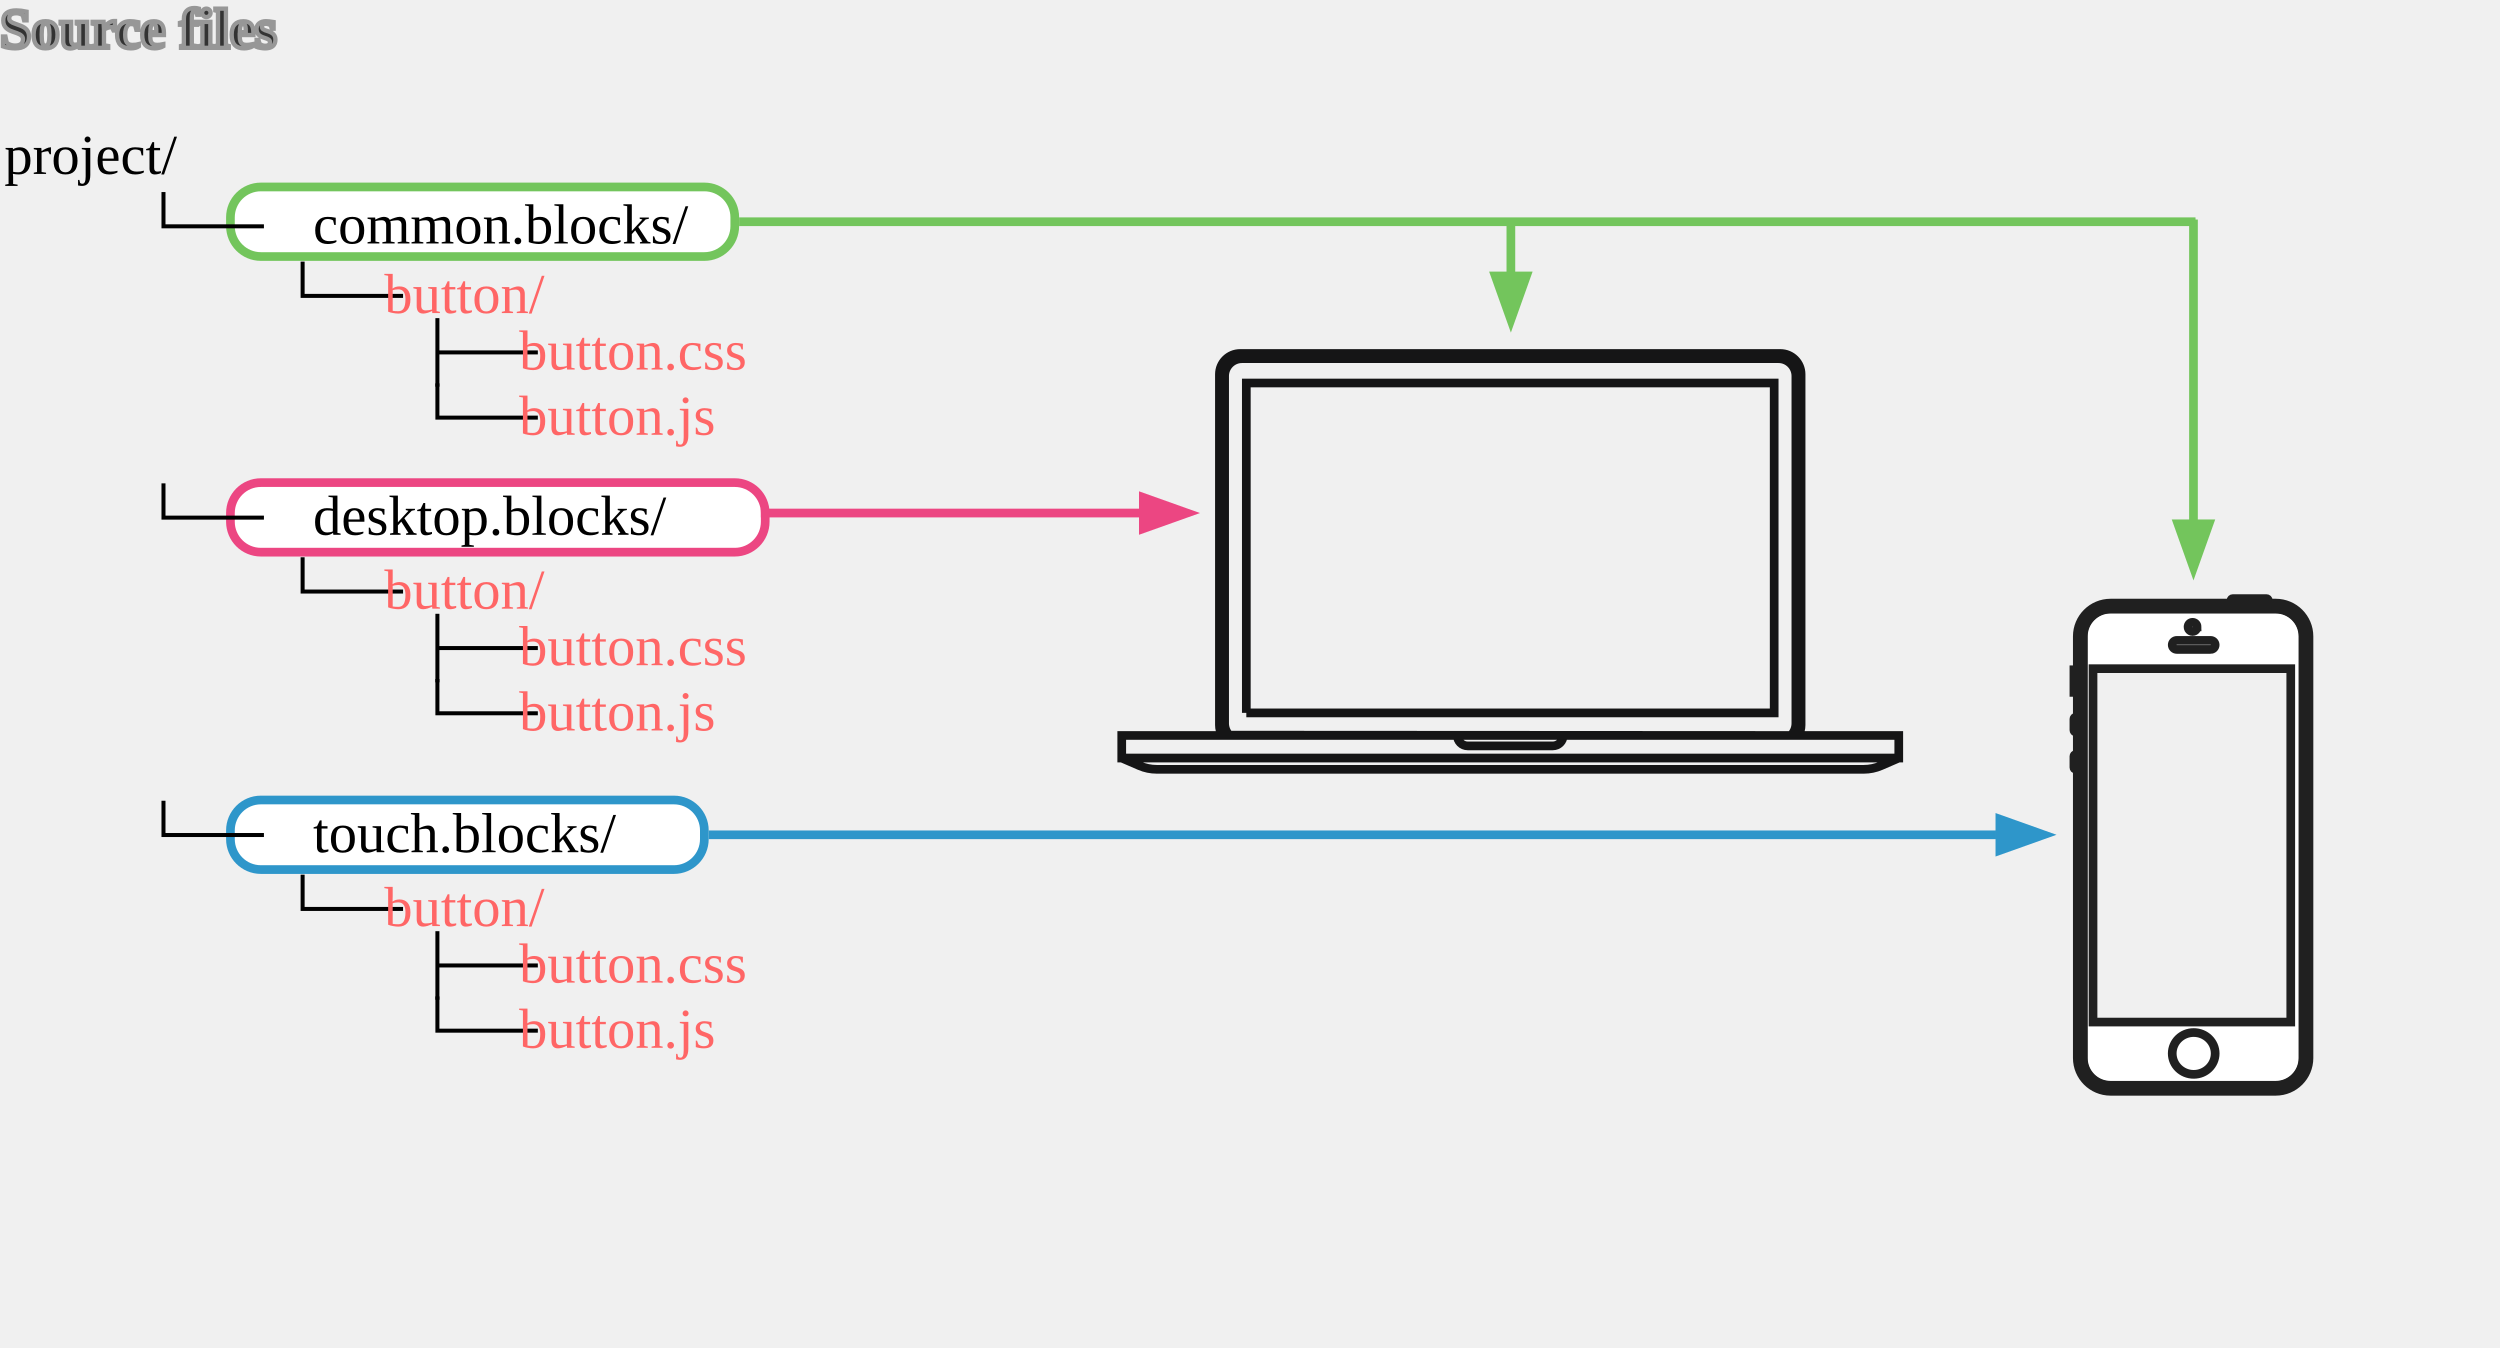
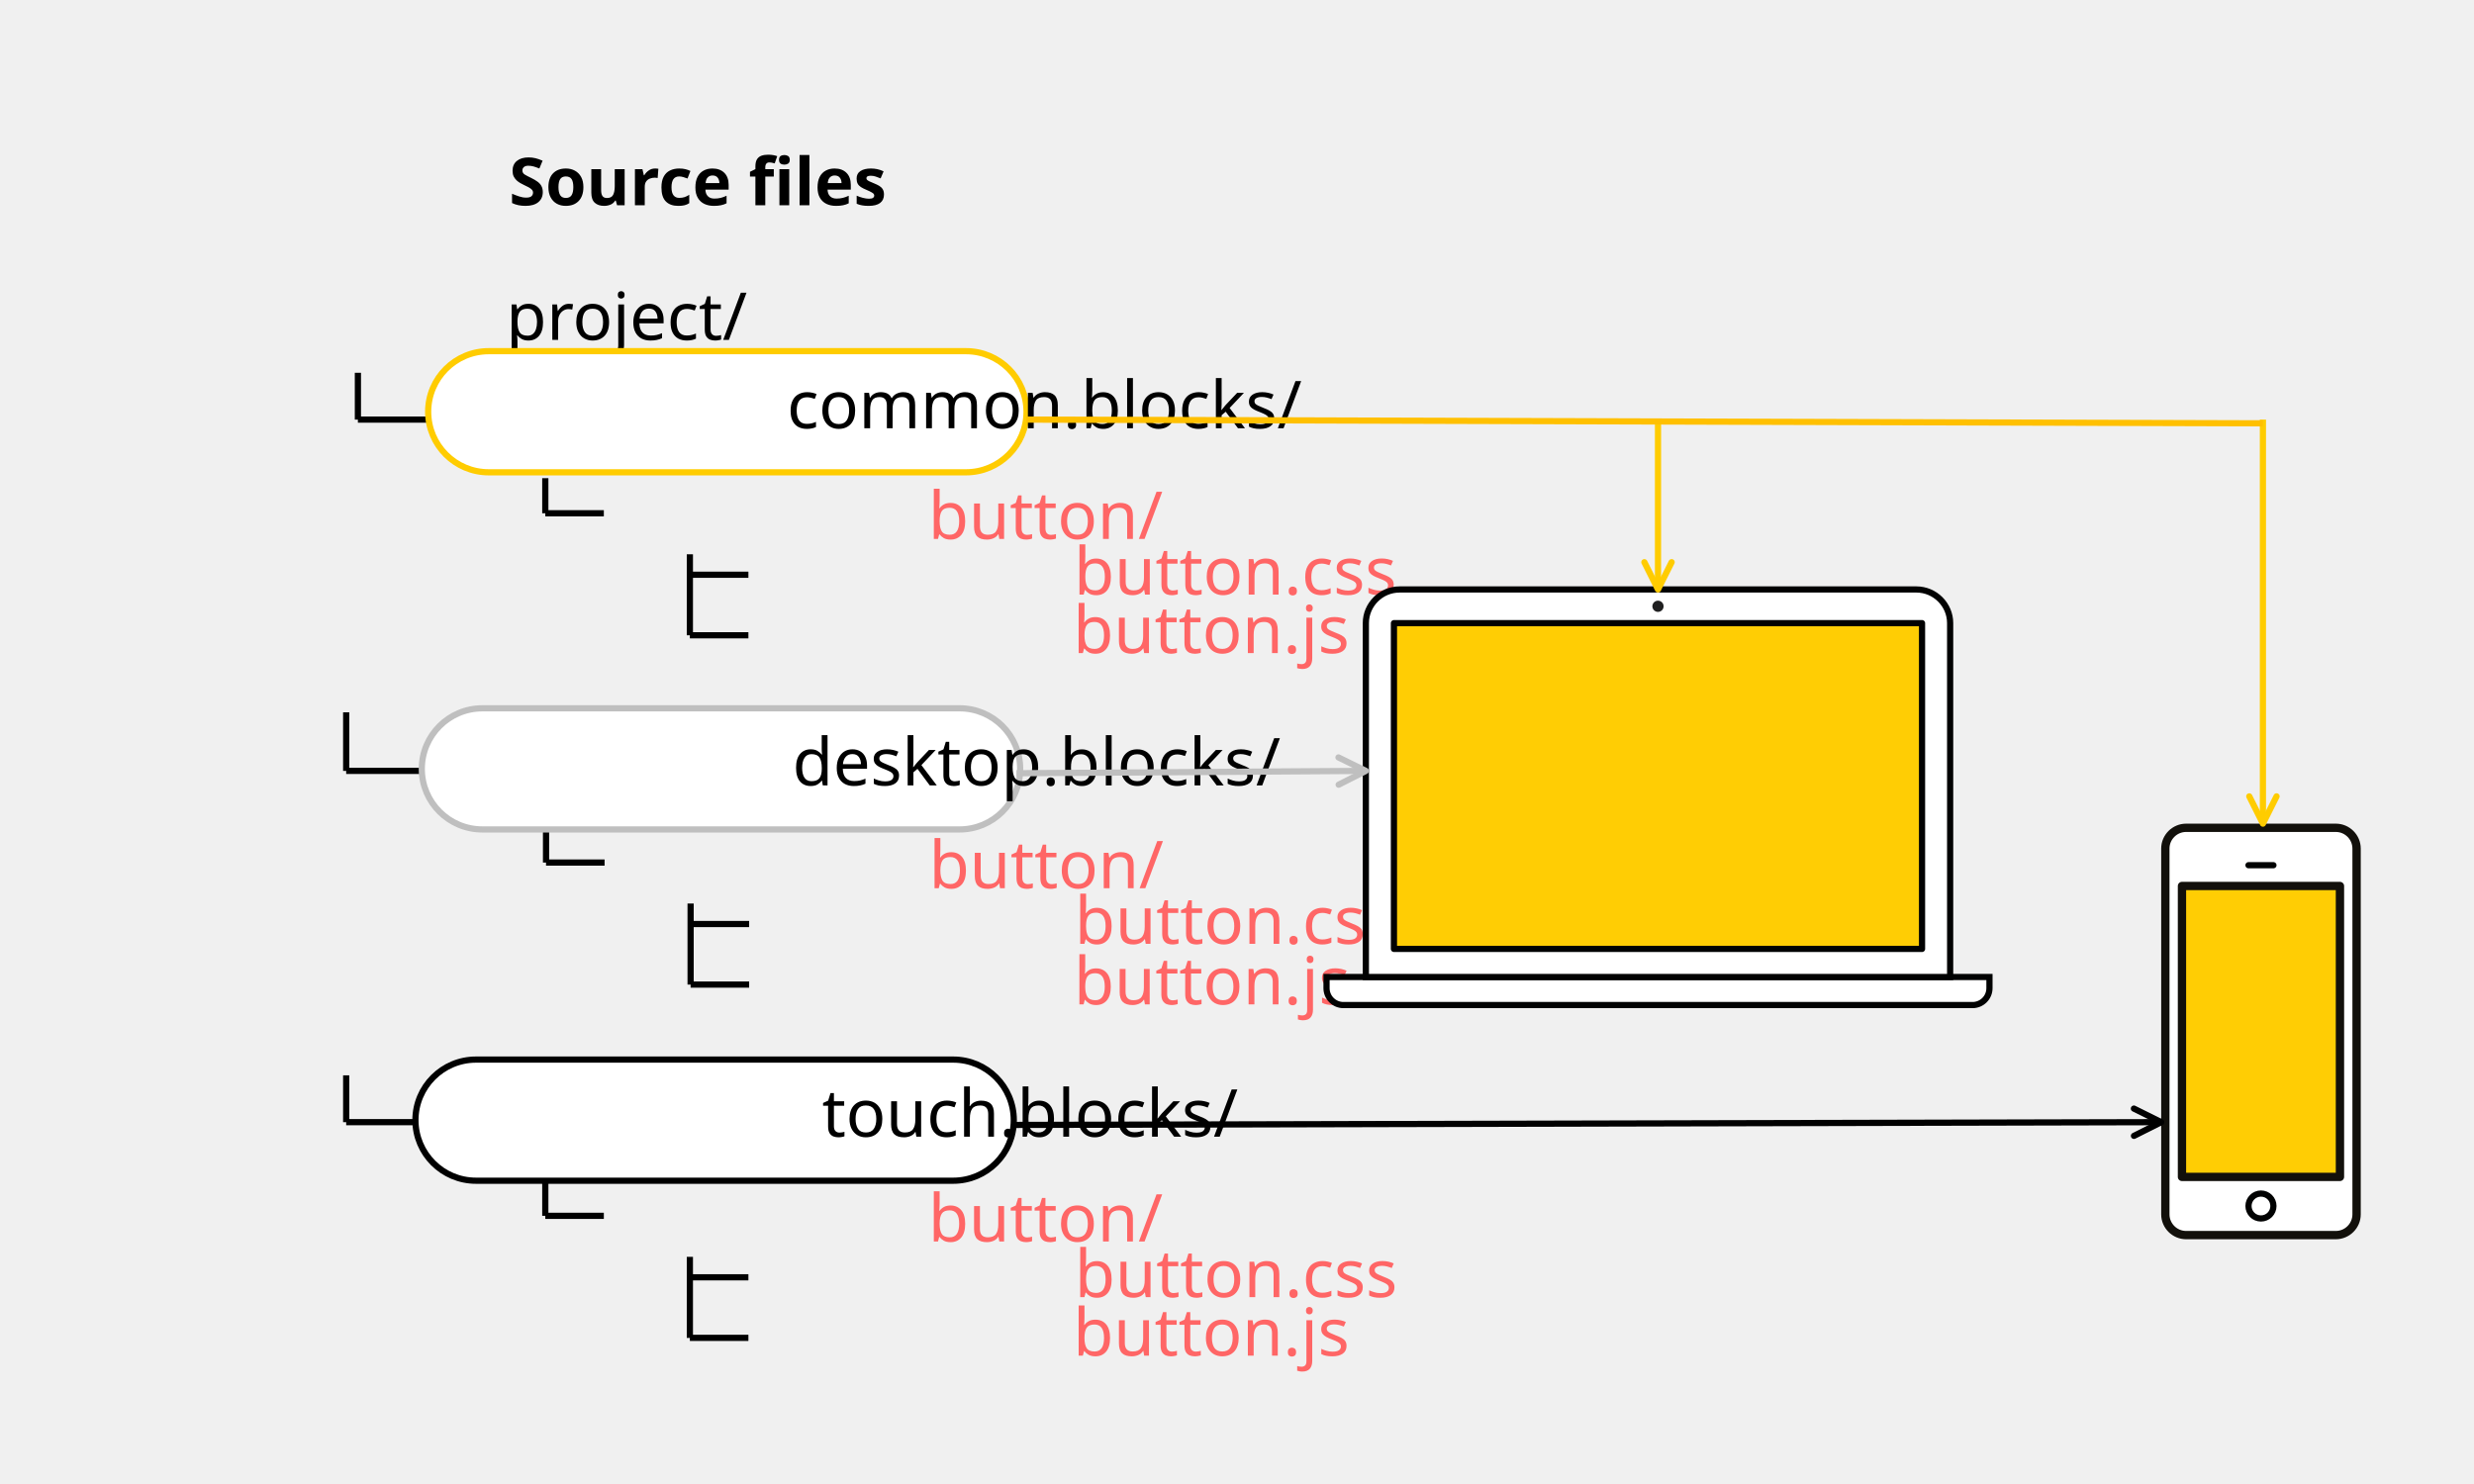
- <svg xmlns="http://www.w3.org/2000/svg" xmlns:xlink="http://www.w3.org/1999/xlink" width="575" height="310" viewBox="0 0 575 310">
-   <defs>
-     <rect id="a" width="111" height="18" rx="8" />
-     <rect id="c" width="125" height="18" rx="8" />
-     <rect id="e" width="118" height="18" rx="8" />
+ <svg xmlns="http://www.w3.org/2000/svg" xmlns:ns1="http://schemas.microsoft.com/visio/2003/SVGExtensions/" xmlns:xlink="http://www.w3.org/1999/xlink" width="8.316in" height="4.987in" viewBox="0 0 598.716 359.063" xml:space="preserve" color-interpolation-filters="sRGB" class="st29">
+   <ns1:documentProperties ns1:langID="1049" ns1:metric="true" ns1:viewMarkup="false">
+     <ns1:userDefs>
+       <ns1:ud ns1:nameU="msvNoAutoConnect" ns1:val="VT0(0):26" />
+       <ns1:ud ns1:nameU="msvConvertTheme" />
+       <ns1:ud ns1:nameU="DocShowPicture" ns1:prompt="" ns1:val="VT0(1):26" />
+       <ns1:ud ns1:nameU="visTLShowProps" ns1:prompt="" ns1:val="VT0(0):26" />
+     </ns1:userDefs>
+   </ns1:documentProperties>
+   <style type="text/css">
+ 	
+ 		.st1 {fill:#ffcc00;stroke:none;stroke-linecap:round;stroke-linejoin:round;stroke-width:0.72}
+ 		.st2 {fill:none;marker-end:url(#mrkr13-6);stroke:none;stroke-linecap:butt;stroke-width:1.5}
+ 		.st3 {fill:#ffcc00;fill-opacity:1;stroke:#ffcc00;stroke-opacity:1;stroke-width:0.373}
+ 		.st4 {fill:#000000;font-family:Yandex Sans Text Light;font-size:1.333em;font-weight:bold}
+ 		.st5 {stroke:#000000;stroke-linecap:butt;stroke-width:1.5}
+ 		.st6 {fill:#ff6666;font-family:Yandex Sans Text Light;font-size:1.333em}
+ 		.st7 {fill:#000000;font-family:Yandex Sans Text Light;font-size:1.333em}
+ 		.st8 {fill:#ffffff;marker-end:url(#mrkr13-136);stroke:#bfbfbf;stroke-linecap:butt;stroke-width:1.5}
+ 		.st9 {fill:#bfbfbf;fill-opacity:1;stroke:#bfbfbf;stroke-opacity:1;stroke-width:0.373}
+ 		.st10 {fill:#ffffff;marker-end:url(#mrkr13-6);stroke:#ffcc00;stroke-linecap:butt;stroke-width:1.5}
+ 		.st11 {fill:#ffffff;marker-end:url(#mrkr13-145);stroke:#000000;stroke-linecap:butt;stroke-width:1.5}
+ 		.st12 {fill:#000000;fill-opacity:1;stroke:#000000;stroke-opacity:1;stroke-width:0.373}
+ 		.st13 {fill:#ffffff;stroke:#010202;stroke-linecap:butt;stroke-width:1.5}
+ 		.st14 {fill:#202021;stroke:none;stroke-linecap:butt;stroke-width:1.5}
+ 		.st15 {fill:#ffcc09;stroke:#010202;stroke-linecap:butt;stroke-width:1.5}
+ 		.st16 {fill:none}
+ 		.st17 {stroke:#010202;stroke-linecap:round;stroke-linejoin:round;stroke-width:1.5}
+ 		.st18 {fill:#ffcd04;stroke:#010202;stroke-linecap:round;stroke-linejoin:round;stroke-width:1.5}
+ 		.st19 {fill:#ffffff;stroke:none;stroke-linecap:butt;stroke-width:1.5}
+ 		.st20 {fill:#12100b;stroke:none;stroke-linecap:butt;stroke-width:1.5}
+ 		.st21 {fill:#ffcd04;stroke:none;stroke-linecap:butt;stroke-width:1.5}
+ 		.st22 {marker-end:url(#mrkr3-198);stroke:#000000;stroke-linecap:butt;stroke-width:1.5}
+ 		.st23 {fill:#000000;fill-opacity:1;stroke:#000000;stroke-opacity:1;stroke-width:0.455}
+ 		.st24 {marker-end:url(#mrkr3-205);stroke:#bfbfbf;stroke-linecap:butt;stroke-width:1.5}
+ 		.st25 {fill:#bfbfbf;fill-opacity:1;stroke:#bfbfbf;stroke-opacity:1;stroke-width:0.455}
+ 		.st26 {marker-end:url(#mrkr3-212);stroke:#ffcc00;stroke-linecap:butt;stroke-width:1.5}
+ 		.st27 {fill:#ffcc00;fill-opacity:1;stroke:#ffcc00;stroke-opacity:1;stroke-width:0.455}
+ 		.st28 {stroke:#ffc000;stroke-linecap:butt;stroke-width:1.5}
+ 		.st29 {fill:none;fill-rule:evenodd;font-size:12px;overflow:visible;stroke-linecap:square;stroke-miterlimit:3}
+ 	
+ 	</style>
+   <defs id="Patterns_And_Gradients">
+     <linearGradient id="grad0-11" x1="0" y1="0" x2="1" y2="0" gradientTransform="rotate(270 0.5 0.5)">
+       <stop offset="0" stop-color="#f2f2f2" stop-opacity="1" />
+       <stop offset="1" stop-color="#ffffff" stop-opacity="1" />
+     </linearGradient>
+     <linearGradient id="grad0-222" x1="0" y1="0" x2="1" y2="0" gradientTransform="rotate(270 0.5 0.5)">
+       <stop offset="0" stop-color="#ffce3c" stop-opacity="1" />
+       <stop offset="1" stop-color="#ffc000" stop-opacity="1" />
+     </linearGradient>
  </defs>
-   <g fill="none" fill-rule="evenodd">
-     <path d="M481.395 235.076h45.48V153.79h-45.48v81.286zm42.09-95.062h-38.126c-3.468 0-6.28 2.808-6.28 6.266v97.154c0 3.458 2.812 6.266 6.28 6.266h38.126c3.468 0 6.279-2.808 6.279-6.266V146.28c0-3.458-2.811-6.266-6.28-6.266h.001z" fill="#FFF" />
-     <path d="M481.395 235.076h45.48V153.79h-45.48v81.286zm42.09-95.062h-38.126c-3.468 0-6.28 2.808-6.28 6.266v97.154c0 3.458 2.812 6.266 6.28 6.266h38.126c3.468 0 6.279-2.808 6.279-6.266V146.28c0-3.458-2.811-6.266-6.28-6.266h.001z" stroke="#202020" stroke-width="2" />
-     <path d="M477.78 168.345h-.416c-.201 0-.364-.179-.364-.4v-2.579c0-.22.163-.4.364-.4h.416v3.38" fill="#FFF" />
-     <path d="M477.78 168.345h-.416c-.201 0-.364-.179-.364-.4v-2.579c0-.22.163-.4.364-.4h.416v3.38-.001z" stroke="#202020" stroke-width="2" />
-     <path d="M477.78 176.922h-.416c-.201 0-.364-.178-.364-.4v-2.579c0-.22.163-.4.364-.4h.416v3.38" fill="#FFF" />
-     <path d="M477.78 176.922h-.416c-.201 0-.364-.178-.364-.4v-2.579c0-.22.163-.4.364-.4h.416v3.38-.001z" stroke="#202020" stroke-width="2" />
-     <path fill="#FFF" d="M477 159.248h.78v-5.198H477z" />
-     <path stroke="#202020" stroke-width="2" d="M477 159.248h.78v-5.198H477z" />
-     <path d="M521.29 137.675h-7.744a.41.41 0 0 0-.417.404v.635h8.577v-.635a.41.41 0 0 0-.417-.404" fill="#FFF" />
-     <path d="M521.29 137.675h-7.744a.41.41 0 0 0-.417.404v.635h8.577v-.635a.41.41 0 0 0-.417-.404h.001z" stroke="#202020" stroke-width="2" />
-     <path d="M529.672 243.353c0 3.457-2.8 6.259-6.256 6.259h-37.989a6.257 6.257 0 0 1-6.256-6.259v-96.992c0-3.457 2.8-6.259 6.256-6.259h37.99a6.257 6.257 0 0 1 6.255 6.259v96.992zm-6.256-104.639h-37.989a7.648 7.648 0 0 0-7.647 7.647v96.992a7.649 7.649 0 0 0 7.647 7.647h37.99a7.648 7.648 0 0 0 7.646-7.647v-96.992a7.648 7.648 0 0 0-7.647-7.647z" fill="#FFF" />
-     <path d="M529.672 243.353c0 3.457-2.8 6.259-6.256 6.259h-37.989a6.257 6.257 0 0 1-6.256-6.259v-96.992c0-3.457 2.8-6.259 6.256-6.259h37.99a6.257 6.257 0 0 1 6.255 6.259v96.992zm-6.256-104.639h-37.989a7.648 7.648 0 0 0-7.647 7.647v96.992a7.649 7.649 0 0 0 7.647 7.647h37.99a7.648 7.648 0 0 0 7.646-7.647v-96.992a7.648 7.648 0 0 0-7.647-7.647zm-23.803 103.579c0-2.656 2.21-4.809 4.939-4.809 2.727 0 4.938 2.153 4.938 4.809s-2.21 4.808-4.938 4.808c-2.728 0-4.939-2.152-4.939-4.808z" stroke="#202020" stroke-width="2" />
-     <path d="M508.432 149.37h-7.76a1.049 1.049 0 0 1-1.059-1.039c0-.574.474-1.04 1.058-1.04h7.761a1.05 1.05 0 0 1 1.058 1.04 1.05 1.05 0 0 1-1.058 1.04" fill="#FFF" />
-     <path d="M508.432 149.37h-7.76a1.049 1.049 0 0 1-1.059-1.039c0-.574.474-1.04 1.058-1.04h7.761a1.05 1.05 0 0 1 1.058 1.04 1.05 1.05 0 0 1-1.058 1.04v-.001z" stroke="#202020" stroke-width="2" />
-     <path d="M505.331 144.173a1.04 1.04 0 1 1-2.079 0 1.04 1.04 0 0 1 2.08 0" fill="#FFF" />
-     <path d="M505.331 144.173a1.04 1.04 0 1 1-2.079 0 1.04 1.04 0 0 1 2.08 0h-.001z" stroke="#202020" stroke-width="2" />
-     <path d="M359.538 169.159a2.397 2.397 0 0 1-2.396 2.396h-19.569a2.396 2.396 0 0 1-2.396-2.396h24.361zM258 174.35h178.715v-5.192H258v5.192zm178.715 0l-4.09 1.772a9.986 9.986 0 0 1-3.97.823H266.06a9.984 9.984 0 0 1-3.97-.823l-4.09-1.771h178.715v-.001zm-155.61-5.192a4.77 4.77 0 0 1-.64-2.396V86.09a4.792 4.792 0 0 1 4.792-4.792h124.201a4.792 4.792 0 0 1 4.793 4.792v80.672c0 .873-.234 1.691-.642 2.397H281.106l-.001-.001zm1.626-.077a3.98 3.98 0 0 1-1.069-2.719V86.49a3.994 3.994 0 0 1 3.994-3.994h123.403a3.994 3.994 0 0 1 3.993 3.994v79.872a3.984 3.984 0 0 1-1.141 2.796l-129.18-.077zm3.923-5.115h121.407V88.087H286.654v75.88-.001z" stroke="#151516" stroke-width="2" />
-     <g transform="translate(52 183)">
-       <mask id="b" fill="#fff">
-         <use xlink:href="#a" />
-       </mask>
-       <g mask="url(#b)" stroke="#2E96CA" stroke-width="4" fill="#FFF">
-         <rect width="111" height="18" rx="8" />
+   <defs id="Markers">
+     <g id="lend13">
+       <path d="M 3 1 L 0 0 L 3 -1 L 3 1 " style="stroke:none" />
+     </g>
+     <marker id="mrkr13-6" class="st3" ns1:arrowType="13" ns1:arrowSize="2" ns1:setback="8.04" refX="-8.04" orient="auto" markerUnits="strokeWidth" overflow="visible">
+       <use xlink:href="#lend13" transform="scale(-2.68,-2.68) " />
+     </marker>
+     <marker id="mrkr13-136" class="st9" ns1:arrowType="13" ns1:arrowSize="2" ns1:setback="8.04" refX="-8.04" orient="auto" markerUnits="strokeWidth" overflow="visible">
+       <use xlink:href="#lend13" transform="scale(-2.68,-2.68) " />
+     </marker>
+     <marker id="mrkr13-145" class="st12" ns1:arrowType="13" ns1:arrowSize="2" ns1:setback="8.04" refX="-8.04" orient="auto" markerUnits="strokeWidth" overflow="visible">
+       <use xlink:href="#lend13" transform="scale(-2.68,-2.68) " />
+     </marker>
+     <g id="lend3">
+       <path d="M 2 1 L 0 0 L 2 -1 " style="stroke-linecap:round;stroke-linejoin:round;fill:none" />
+     </g>
+     <marker id="mrkr3-198" class="st23" ns1:arrowType="3" ns1:arrowSize="1" orient="auto" markerUnits="strokeWidth" overflow="visible">
+       <use xlink:href="#lend3" transform="scale(-2.2,-2.2) " />
+     </marker>
+     <marker id="mrkr3-205" class="st25" ns1:arrowType="3" ns1:arrowSize="1" orient="auto" markerUnits="strokeWidth" overflow="visible">
+       <use xlink:href="#lend3" transform="scale(-2.2,-2.2) " />
+     </marker>
+     <marker id="mrkr3-212" class="st27" ns1:arrowType="3" ns1:arrowSize="1" orient="auto" markerUnits="strokeWidth" overflow="visible">
+       <use xlink:href="#lend3" transform="scale(-2.2,-2.2) " />
+     </marker>
+   </defs>
+   <g ns1:mID="4" ns1:index="2" ns1:groupContext="foregroundPage">
+     <ns1:pageProperties ns1:drawingScale="0.0393701" ns1:pageScale="0.0393701" ns1:drawingUnits="24" ns1:shadowOffsetX="8.50394" ns1:shadowOffsetY="-8.50394" />
+     <ns1:layer ns1:name="Flowchart" ns1:index="0" />
+     <ns1:layer ns1:name="Connector" ns1:index="1" />
+     <ns1:layer ns1:name="Соединительная линия" ns1:index="2" />
+     <g id="shape1-1" ns1:mID="1" ns1:groupContext="shape" transform="translate(156.386,-328.35)">
+       <path d="M0 359.06 L134.31 359.06 L0 359.06 Z" class="st1" />
+     </g>
+     <g id="shape4-3" ns1:mID="4" ns1:groupContext="shape" transform="translate(22.8189,-300.004)">
+       <ns1:textBlock ns1:margins="rect(4,4,4,4)" ns1:tabSpace="42.5197" />
+       <ns1:textRect cx="66.614" cy="344.889" width="133.23" height="28.346" />
+       <rect x="0" y="330.716" width="133.228" height="28.346" class="st2" />
+       <text x="25.49" y="349.69" class="st4" ns1:langID="1033">
+         <ns1:paragraph ns1:horizAlign="1" />
+         <ns1:tabList />Source files</text>
+     </g>
+     <g id="shape5-8" ns1:mID="5" ns1:groupContext="shape" transform="translate(491.015,115.752) rotate(90)">
+       <path d="M0 359.06 L8.5 359.06" class="st5" />
+     </g>
+     <g id="shape7-13" ns1:mID="7" ns1:groupContext="shape" transform="translate(131.953,-234.807)">
+       <path d="M0 359.06 L14.17 359.06" class="st5" />
+     </g>
+     <g id="shape8-17" ns1:mID="8" ns1:groupContext="shape" transform="translate(134.747,-223.468)">
+       <ns1:textBlock ns1:margins="rect(4,4,4,4)" ns1:tabSpace="42.5197" />
+       <ns1:textRect cx="42.52" cy="349.141" width="85.04" height="19.843" />
+       <rect x="0" y="339.22" width="85.039" height="19.843" class="st2" />
+       <text x="15.01" y="353.94" class="st6" ns1:langID="1033">
+         <ns1:paragraph ns1:horizAlign="1" />
+         <ns1:tabList />button/</text>
+     </g>
+     <g id="shape11-21" ns1:mID="11" ns1:groupContext="shape" transform="translate(166.94,-219.925)">
+       <path d="M0 359.06 L14.17 359.06" class="st5" />
+     </g>
+     <g id="shape17-25" ns1:mID="17" ns1:groupContext="shape" transform="translate(33.4488,-271.657)">
+       <ns1:textBlock ns1:margins="rect(4,4,4,4)" ns1:tabSpace="42.5197" />
+       <ns1:textRect cx="42.52" cy="349.141" width="85.04" height="19.843" />
+       <rect x="0" y="339.22" width="85.039" height="19.843" class="st2" />
+       <text x="14.14" y="353.94" class="st7" ns1:langID="1033">
+         <ns1:paragraph ns1:horizAlign="1" />
+         <ns1:tabList />project/</text>
+     </g>
+     <g id="shape18-29" ns1:mID="18" ns1:groupContext="shape" transform="translate(86.5984,-257.484)">
+       <path d="M0 359.06 L19.84 359.06" class="st5" />
+     </g>
+     <g id="shape19-33" ns1:mID="19" ns1:groupContext="shape" transform="translate(445.661,90.2399) rotate(90)">
+       <path d="M0 359.06 L11.34 359.06" class="st5" />
+     </g>
+     <g id="shape43-37" ns1:mID="43" ns1:groupContext="shape" transform="translate(526.003,134.177) rotate(90)">
+       <path d="M0 359.06 L19.62 359.06" class="st5" />
+     </g>
+     <g id="shape44-41" ns1:mID="44" ns1:groupContext="shape" transform="translate(174.472,-200.791)">
+       <ns1:textBlock ns1:margins="rect(4,4,4,4)" ns1:tabSpace="42.5197" />
+       <ns1:textRect cx="42.52" cy="354.102" width="85.04" height="9.921" />
+       <rect x="0" y="349.141" width="85.039" height="9.921" class="st2" />
+       <text x="10.34" y="358.9" class="st6" ns1:langID="1033">
+         <ns1:paragraph ns1:horizAlign="1" />
+         <ns1:tabList />button.js</text>
+     </g>
+     <g id="shape45-45" ns1:mID="45" ns1:groupContext="shape" transform="translate(180.634,-214.964)">
+       <ns1:textBlock ns1:margins="rect(4,4,4,4)" ns1:tabSpace="42.5197" />
+       <ns1:textRect cx="42.52" cy="354.102" width="85.04" height="9.921" />
+       <rect x="0" y="349.141" width="85.039" height="9.921" class="st2" />
+       <text x="4.38" y="358.9" class="st6" ns1:langID="1033">
+         <ns1:paragraph ns1:horizAlign="1" />
+         <ns1:tabList />button.css</text>
+     </g>
+     <g id="shape48-49" ns1:mID="48" ns1:groupContext="shape" transform="translate(166.94,-205.267)">
+       <path d="M0 359.06 L14.17 359.06" class="st5" />
+     </g>
+     <g id="shape49-53" ns1:mID="49" ns1:groupContext="shape" transform="translate(491.194,190.46) rotate(90)">
+       <path d="M0 359.06 L18.35 359.06" class="st5" />
+     </g>
+     <g id="shape51-57" ns1:mID="51" ns1:groupContext="shape" transform="translate(132.132,-150.252)">
+       <path d="M0 359.06 L14.17 359.06" class="st5" />
+     </g>
+     <g id="shape52-61" ns1:mID="52" ns1:groupContext="shape" transform="translate(134.926,-138.914)">
+       <ns1:textBlock ns1:margins="rect(4,4,4,4)" ns1:tabSpace="42.5197" />
+       <ns1:textRect cx="42.52" cy="349.141" width="85.04" height="19.843" />
+       <rect x="0" y="339.22" width="85.039" height="19.843" class="st2" />
+       <text x="15.01" y="353.94" class="st6" ns1:langID="1033">
+         <ns1:paragraph ns1:horizAlign="1" />
+         <ns1:tabList />button/</text>
+     </g>
+     <g id="shape53-65" ns1:mID="53" ns1:groupContext="shape" transform="translate(167.119,-135.37)">
+       <path d="M0 359.06 L14.17 359.06" class="st5" />
+     </g>
+     <g id="shape54-69" ns1:mID="54" ns1:groupContext="shape" transform="translate(83.7638,-172.445)">
+       <path d="M0 359.06 L19.84 359.06" class="st5" />
+     </g>
+     <g id="shape55-73" ns1:mID="55" ns1:groupContext="shape" transform="translate(442.826,172.445) rotate(90)">
+       <path d="M0 359.06 L14.17 359.06" class="st5" />
+     </g>
+     <g id="shape56-77" ns1:mID="56" ns1:groupContext="shape" transform="translate(526.182,218.731) rotate(90)">
+       <path d="M0 359.06 L19.62 359.06" class="st5" />
+     </g>
+     <g id="shape57-81" ns1:mID="57" ns1:groupContext="shape" transform="translate(174.651,-115.752)">
+       <ns1:textBlock ns1:margins="rect(4,4,4,4)" ns1:tabSpace="42.5197" />
+       <ns1:textRect cx="42.52" cy="354.102" width="85.04" height="9.921" />
+       <rect x="0" y="349.141" width="85.039" height="9.921" class="st2" />
+       <text x="10.34" y="358.9" class="st6" ns1:langID="1033">
+         <ns1:paragraph ns1:horizAlign="1" />
+         <ns1:tabList />button.js</text>
+     </g>
+     <g id="shape58-85" ns1:mID="58" ns1:groupContext="shape" transform="translate(180.813,-130.41)">
+       <ns1:textBlock ns1:margins="rect(4,4,4,4)" ns1:tabSpace="42.5197" />
+       <ns1:textRect cx="42.52" cy="354.102" width="85.04" height="9.921" />
+       <rect x="0" y="349.141" width="85.039" height="9.921" class="st2" />
+       <text x="4.38" y="358.9" class="st6" ns1:langID="1033">
+         <ns1:paragraph ns1:horizAlign="1" />
+         <ns1:tabList />button.css</text>
+     </g>
+     <g id="shape59-89" ns1:mID="59" ns1:groupContext="shape" transform="translate(167.119,-120.712)">
+       <path d="M0 359.06 L14.17 359.06" class="st5" />
+     </g>
+     <g id="shape60-93" ns1:mID="60" ns1:groupContext="shape" transform="translate(491.015,276.133) rotate(90)">
+       <path d="M0 359.06 L18.2 359.06" class="st5" />
+     </g>
+     <g id="shape62-97" ns1:mID="62" ns1:groupContext="shape" transform="translate(131.953,-64.7281)">
+       <path d="M0 359.06 L14.17 359.06" class="st5" />
+     </g>
+     <g id="shape63-101" ns1:mID="63" ns1:groupContext="shape" transform="translate(134.747,-53.3895)">
+       <ns1:textBlock ns1:margins="rect(4,4,4,4)" ns1:tabSpace="42.5197" />
+       <ns1:textRect cx="42.52" cy="349.141" width="85.04" height="19.843" />
+       <rect x="0" y="339.22" width="85.039" height="19.843" class="st2" />
+       <text x="15.01" y="353.94" class="st6" ns1:langID="1033">
+         <ns1:paragraph ns1:horizAlign="1" />
+         <ns1:tabList />button/</text>
+     </g>
+     <g id="shape64-105" ns1:mID="64" ns1:groupContext="shape" transform="translate(166.94,-49.8462)">
+       <path d="M0 359.06 L14.17 359.06" class="st5" />
+     </g>
+     <g id="shape65-109" ns1:mID="65" ns1:groupContext="shape" transform="translate(83.7638,-87.4053)">
+       <path d="M0 359.06 L19.84 359.06" class="st5" />
+     </g>
+     <g id="shape66-113" ns1:mID="66" ns1:groupContext="shape" transform="translate(442.826,260.319) rotate(90)">
+       <path d="M0 359.06 L11.34 359.06" class="st5" />
+     </g>
+     <g id="shape67-117" ns1:mID="67" ns1:groupContext="shape" transform="translate(526.003,304.256) rotate(90)">
+       <path d="M0 359.06 L19.62 359.06" class="st5" />
+     </g>
+     <g id="shape68-121" ns1:mID="68" ns1:groupContext="shape" transform="translate(174.472,-30.7124)">
+       <ns1:textBlock ns1:margins="rect(4,4,4,4)" ns1:tabSpace="42.5197" />
+       <ns1:textRect cx="42.52" cy="354.102" width="85.04" height="9.921" />
+       <rect x="0" y="349.141" width="85.039" height="9.921" class="st2" />
+       <text x="10.34" y="358.9" class="st6" ns1:langID="1033">
+         <ns1:paragraph ns1:horizAlign="1" />
+         <ns1:tabList />button.js</text>
+     </g>
+     <g id="shape69-125" ns1:mID="69" ns1:groupContext="shape" transform="translate(180.813,-44.8856)">
+       <ns1:textBlock ns1:margins="rect(4,4,4,4)" ns1:tabSpace="42.5197" />
+       <ns1:textRect cx="42.52" cy="354.102" width="85.04" height="9.921" />
+       <rect x="0" y="349.141" width="85.039" height="9.921" class="st2" />
+       <text x="4.38" y="358.9" class="st6" ns1:langID="1033">
+         <ns1:paragraph ns1:horizAlign="1" />
+         <ns1:tabList />button.css</text>
+     </g>
+     <g id="shape70-129" ns1:mID="70" ns1:groupContext="shape" transform="translate(166.94,-35.1881)">
+       <path d="M0 359.06 L14.17 359.06" class="st5" />
+     </g>
+     <g id="shape73-133" ns1:mID="73" ns1:groupContext="shape" transform="translate(102.066,-158.271)">
+       <ns1:textBlock ns1:margins="rect(4,4,4,4)" ns1:tabSpace="42.5197" />
+       <ns1:textRect cx="72.407" cy="344.401" width="144.82" height="29.324" />
+       <rect x="0" y="329.739" width="144.813" height="29.324" rx="14.662" ry="14.662" class="st8" />
+       <text x="14.84" y="348.4" class="st7" ns1:langID="1033">
+         <ns1:paragraph ns1:spLine="-1" ns1:horizAlign="1" />
+         <ns1:tabList />desktop.blocks/</text>
+     </g>
+     <g id="shape74-138" ns1:mID="74" ns1:groupContext="shape" transform="translate(103.606,-244.728)">
+       <ns1:textBlock ns1:margins="rect(4,4,4,4)" ns1:tabSpace="42.5197" />
+       <ns1:textRect cx="72.407" cy="344.401" width="144.82" height="29.324" />
+       <rect x="0" y="329.739" width="144.813" height="29.324" rx="14.662" ry="14.662" class="st10" />
+       <text x="11.98" y="348.4" class="st7" ns1:langID="1033">
+         <ns1:paragraph ns1:spLine="-1" ns1:horizAlign="1" />
+         <ns1:tabList />common.blocks/</text>
+     </g>
+     <g id="shape77-142" ns1:mID="77" ns1:groupContext="shape" transform="translate(100.525,-73.232)">
+       <ns1:textBlock ns1:margins="rect(4,4,4,4)" ns1:tabSpace="42.5197" />
+       <ns1:textRect cx="72.407" cy="344.401" width="144.82" height="29.324" />
+       <rect x="0" y="329.739" width="144.813" height="29.324" rx="14.662" ry="14.662" class="st11" />
+       <text x="23.54" y="348.4" class="st7" ns1:langID="1033">
+         <ns1:paragraph ns1:spLine="-1" ns1:horizAlign="1" />
+         <ns1:tabList />touch.blocks/</text>
+     </g>
+     <g id="group87-147" transform="translate(321.024,-115.752)" ns1:mID="87" ns1:groupContext="group">
+       <g id="group88-148" ns1:mID="88" ns1:groupContext="group">
+         <g id="shape89-149" ns1:mID="89" ns1:groupContext="shape">
+           <path d="M85.66 352.26 L69.34 352.26 L0 352.26 L0 353.62 L0 354.98 C-0 357.23 1.84 359.06 4.08 359.06 L156.36          359.06 C158.61 359.06 160.44 357.23 160.44 354.98 L160.44 353.62 L160.44 352.26 L85.66 352.26 Z" class="st13" />
+         </g>
+         <g id="shape90-151" ns1:mID="90" ns1:groupContext="shape" transform="translate(9.51768,-6.79835)">
+           <path d="M133.25 265.25 L8.16 265.25 C3.67 265.25 0 268.92 0 273.4 L0 359.06 L59.83 359.06 L66.62 359.06 L67.98          359.06 L76.14 359.06 L141.41 359.06 L141.41 273.4 C141.41 268.92 137.73 265.25 133.25 265.25 Z" class="st13" />
+         </g>
+         <g id="shape91-153" ns1:mID="91" ns1:groupContext="shape" transform="translate(78.8608,-95.1768)">
+           <path d="M2.72 357.7 C2.72 358.45 2.11 359.06 1.36 359.06 C0.61 359.06 0 358.45 0 357.7 C0 356.95 0.61 356.34          1.36 356.34 C2.11 356.34 2.72 356.95 2.72 357.7 Z" class="st14" />
+         </g>
+         <g id="group92-155" transform="translate(50.3078,-27.1934)" ns1:mID="92" ns1:groupContext="group">
+           <g id="shape93-156" ns1:mID="93" ns1:groupContext="shape">
+             <path d="M35.35 334.59 L24.47 334.59 C24.47 318.27 33.99 306.04 33.99 306.04 L4.08 306.04 C1.84 306.04 0           307.87 0 310.11 L0 354.98 C-0 357.23 1.84 359.06 4.08 359.06 L35.96 359.06 C32.97 346.42 35.35           334.59 35.35 334.59 Z" class="st15" />
+           </g>
+           <g id="group94-158" transform="translate(8.15801,0)" ns1:mID="94" ns1:groupContext="group">
+             <g id="shape95-159" ns1:mID="95" ns1:groupContext="shape" transform="translate(2.51799E-013,-12.237)">
+               <path d="M0 353.62 C-0 353.62 9.52 359.06 21.75 359.06 C33.99 359.06 43.51 353.62 43.51 353.62 L0 353.62            Z" class="st16" />
+               <path d="M0 353.62 C-0 353.62 9.52 359.06 21.75 359.06 C33.99 359.06 43.51 353.62 43.51 353.62" class="st17" />
+             </g>
+             <g id="shape96-162" ns1:mID="96" ns1:groupContext="shape" transform="translate(6.79835,-36.7111)">
+               <path d="M0 353.62 L0 359.06 L0 353.62 Z" class="st16" />
+               <path d="M0 353.62 L0 359.06" class="st17" />
+             </g>
+             <g id="shape97-165" ns1:mID="97" ns1:groupContext="shape" transform="translate(33.9917,-36.7111)">
+               <path d="M0 353.62 L0 359.06 L0 353.62 Z" class="st16" />
+               <path d="M0 353.62 L0 359.06" class="st17" />
+             </g>
+             <g id="shape98-168" ns1:mID="98" ns1:groupContext="shape" transform="translate(25.8337,0)">
+               <path d="M1.97 359.06 L21.75 359.06 C24 359.06 25.83 357.23 25.83 354.98 L25.83 310.11 C25.83 307.87            24 306.04 21.75 306.04 L0 306.04 L1.97 359.06 Z" class="st16" />
+               <path d="M1.97 359.06 L21.75 359.06 C24 359.06 25.83 357.23 25.83 354.98 L25.83 310.11 C25.83 307.87            24 306.04 21.75 306.04 L0 306.04" class="st17" />
+             </g>
+           </g>
+         </g>
+         <g id="shape99-171" ns1:mID="99" ns1:groupContext="shape" transform="translate(16.316,-13.5967)">
+           <rect x="0" y="280.202" width="127.809" height="78.861" class="st18" />
+         </g>
      </g>
    </g>
-     <path d="M163 191h295.97v2H163v-2zm310 1l-14.028 5v-10L473 192z" fill="#2E96CA" />
-     <g font-size="13">
-       <text transform="translate(96 229)" fill="#000">
-         <tspan x="0" y="12">└──</tspan>
-       </text>
-       <text transform="translate(119 227)" fill="#F66">
-         <tspan x=".4" y="14">button.js</tspan>
-       </text>
-       <text transform="translate(96 214)" fill="#000">
-         <tspan x="0" y="12">├──</tspan>
-       </text>
-       <text transform="translate(119 212)" fill="#F66">
-         <tspan x=".4" y="14">button.css</tspan>
-       </text>
-       <text transform="translate(65 201)" fill="#000">
-         <tspan x="0" y="12">└──</tspan>
-       </text>
-       <text transform="translate(88 199)" fill="#F66">
-         <tspan x=".4" y="14">button/</tspan>
-       </text>
-       <text transform="translate(33 182)" fill="#000">
-         <tspan x="0" y="14">└──</tspan>
-         <tspan x="39" y="14">touch.blocks/</tspan>
-       </text>
-     </g>
-     <g transform="translate(52 110)">
-       <mask id="d" fill="#fff">
-         <use xlink:href="#c" />
-       </mask>
-       <g mask="url(#d)" stroke="#EC4682" stroke-width="4" fill="#FFF">
-         <rect width="125" height="18" rx="8" />
+     <g id="group100-173" transform="translate(523.027,-59.0588)" ns1:mID="100" ns1:groupContext="group">
+       <g id="group101-174" ns1:mID="101" ns1:groupContext="group">
+         <g id="group102-175" ns1:mID="102" ns1:groupContext="group">
+           <g id="shape103-176" ns1:mID="103" ns1:groupContext="shape" transform="translate(1.00616,-1.00616)">
+             <path d="M5.03 359.06 C2.26 359.06 0 356.8 0 354.03 L0 265.49 C0 262.72 2.26 260.46 5.03 260.46 L41.25 260.46           C44.02 260.46 46.28 262.72 46.28 265.49 L46.28 354.03 C46.28 356.8 44.02 359.06 41.25 359.06           L5.03 359.06 Z" class="st19" />
+           </g>
+           <g id="shape104-178" ns1:mID="104" ns1:groupContext="shape">
+             <path d="M42.26 260.46 C44.47 260.46 46.28 262.27 46.28 264.48 L46.28 353.03 C46.28 355.24 44.47 357.05 42.26           357.05 L6.04 357.05 C3.82 357.05 2.01 355.24 2.01 353.03 L2.01 264.48 C2.01 262.27 3.82 260.46           6.04 260.46 L42.26 260.46 ZM42.26 258.45 L6.04 258.45 C2.72 258.45 0 261.16 0 264.48 L0 353.03           C-0 356.35 2.72 359.06 6.04 359.06 L42.26 359.06 C45.58 359.06 48.3 356.35 48.3 353.03 L48.3           264.48 C48.3 261.16 45.58 258.45 42.26 258.45 Z" class="st20" />
+           </g>
+         </g>
+         <g id="group105-180" transform="translate(4.02462,-14.0862)" ns1:mID="105" ns1:groupContext="group">
+           <g id="shape106-181" ns1:mID="106" ns1:groupContext="shape" transform="translate(1.00616,-1.00616)">
+             <rect x="0" y="288.632" width="38.234" height="70.431" class="st21" />
+           </g>
+           <g id="shape107-183" ns1:mID="107" ns1:groupContext="shape">
+             <path d="M38.23 288.63 L38.23 357.05 L2.01 357.05 L2.01 288.63 L38.23 288.63 ZM39.24 286.62 L1.01 286.62           C0.45 286.62 0 287.07 0 287.63 L0 358.06 C0 358.61 0.45 359.06 1.01 359.06 L39.24 359.06 C39.79           359.06 40.25 358.61 40.25 358.06 L40.25 287.63 C40.25 287.07 39.79 286.62 39.24 286.62 Z" class="st20" />
+           </g>
+         </g>
+         <g id="shape108-185" ns1:mID="108" ns1:groupContext="shape" transform="translate(21.1293,-5.03078)">
+           <ellipse cx="3.018" cy="356.044" rx="3.018" ry="3.018" class="st13" />
+         </g>
+         <g id="shape109-187" ns1:mID="109" ns1:groupContext="shape" transform="translate(27.1662,627.571) rotate(180)">
+           <path d="M0 359.06 L6.04 359.06" class="st17" />
+         </g>
+         <g id="shape110-190" ns1:mID="110" ns1:groupContext="shape" transform="translate(18.1108,-90.554)">
+ 					</g>
+         <g id="shape111-191" ns1:mID="111" ns1:groupContext="shape" transform="translate(24.1477,-94.5786)">
+ 					</g>
      </g>
    </g>
-     <path d="M175 117h86.972v2H175v-2zm101 1l-14.028 5v-10L276 118z" fill="#EC4682" />
-     <g font-size="13">
-       <text transform="translate(96 156)" fill="#000">
-         <tspan x="0" y="12">└──</tspan>
-       </text>
-       <text transform="translate(119 154)" fill="#F66">
-         <tspan x=".4" y="14">button.js</tspan>
-       </text>
-       <text transform="translate(96 141)" fill="#000">
-         <tspan x="0" y="12">├──</tspan>
-       </text>
-       <text transform="translate(119 139)" fill="#F66">
-         <tspan x=".4" y="14">button.css</tspan>
-       </text>
-       <text transform="translate(65 128)" fill="#000">
-         <tspan x="0" y="12">└──</tspan>
-       </text>
-       <text transform="translate(88 126)" fill="#F66">
-         <tspan x=".4" y="14">button/</tspan>
-       </text>
-       <text transform="translate(33 109)" fill="#000">
-         <tspan x="0" y="14">└──</tspan>
-         <tspan x="39" y="14">desktop.blocks/</tspan>
-       </text>
-     </g>
-     <g transform="translate(52 42)">
-       <mask id="f" fill="#fff">
-         <use xlink:href="#e" />
-       </mask>
-       <g mask="url(#f)" stroke="#73C55C" stroke-width="4" fill="#FFF">
-         <rect width="118" height="18" rx="8" />
-       </g>
-     </g>
-     <path d="M505.5 50.5v68.97h-2V50.5h2zm-1 83l-5-14.028h10l-5 14.028zm-156-83v11.97h-2V50.5h2zm-1 25.998l-5-14.028h10l-5 14.028z" fill="#73C55C" />
-     <path fill="#73C55C" d="M170 50h334.97v2H170z" />
-     <g font-size="13">
-       <text transform="translate(96 88)" fill="#000">
-         <tspan x="0" y="12">└──</tspan>
-       </text>
-       <text transform="translate(119 86)" fill="#F66">
-         <tspan x=".4" y="14">button.js</tspan>
-       </text>
-       <text transform="translate(96 73)" fill="#000">
-         <tspan x="0" y="12">├──</tspan>
-       </text>
-       <text transform="translate(119 71)" fill="#F66">
-         <tspan x=".4" y="14">button.css</tspan>
-       </text>
-       <text transform="translate(65 60)" fill="#000">
-         <tspan x="0" y="12">└──</tspan>
-       </text>
-       <text transform="translate(88 58)" fill="#F66">
-         <tspan x=".4" y="14">button/</tspan>
-       </text>
-       <text transform="translate(33 42)" fill="#000">
-         <tspan x="0" y="14">└──</tspan>
-         <tspan x="39" y="14">common.blocks/</tspan>
-       </text>
-     </g>
-     <text transform="translate(1 26)" font-size="13" fill="#000">
-       <tspan x="0" y="14">project/</tspan>
-     </text>
-     <g stroke="#979797" fill="#333" font-size="13" font-weight="bold">
-       <text transform="translate(0 -3)">
-         <tspan x="0" y="14">Source files</tspan>
-       </text>
+     <g id="shape112-192" ns1:mID="112" ns1:groupContext="shape" transform="translate(244.429,-86.7363) rotate(-0.137798)">
+       <path d="M0 359.06 L277.74 359.06" class="st22" />
+     </g>
+     <g id="shape113-199" ns1:mID="113" ns1:groupContext="shape" transform="translate(243.568,-171.866) rotate(-0.38663)">
+       <path d="M0 359.06 L84.55 359.06" class="st24" />
+     </g>
+     <g id="shape115-206" ns1:mID="115" ns1:groupContext="shape" transform="translate(760.307,101.578) rotate(90)">
+       <path d="M0 359.06 L41.12 359.06" class="st26" />
+     </g>
+     <g id="shape116-213" ns1:mID="116" ns1:groupContext="shape" transform="translate(906.709,101.578) rotate(90)">
+       <path d="M0 359.06 L97.81 359.06" class="st26" />
+     </g>
+     <g id="shape117-219" ns1:mID="117" ns1:groupContext="shape" transform="translate(249.475,-257.482) rotate(0.173772)">
+       <path d="M0 359.06 L299.26 359.06" class="st28" />
    </g>
  </g>
</svg>
